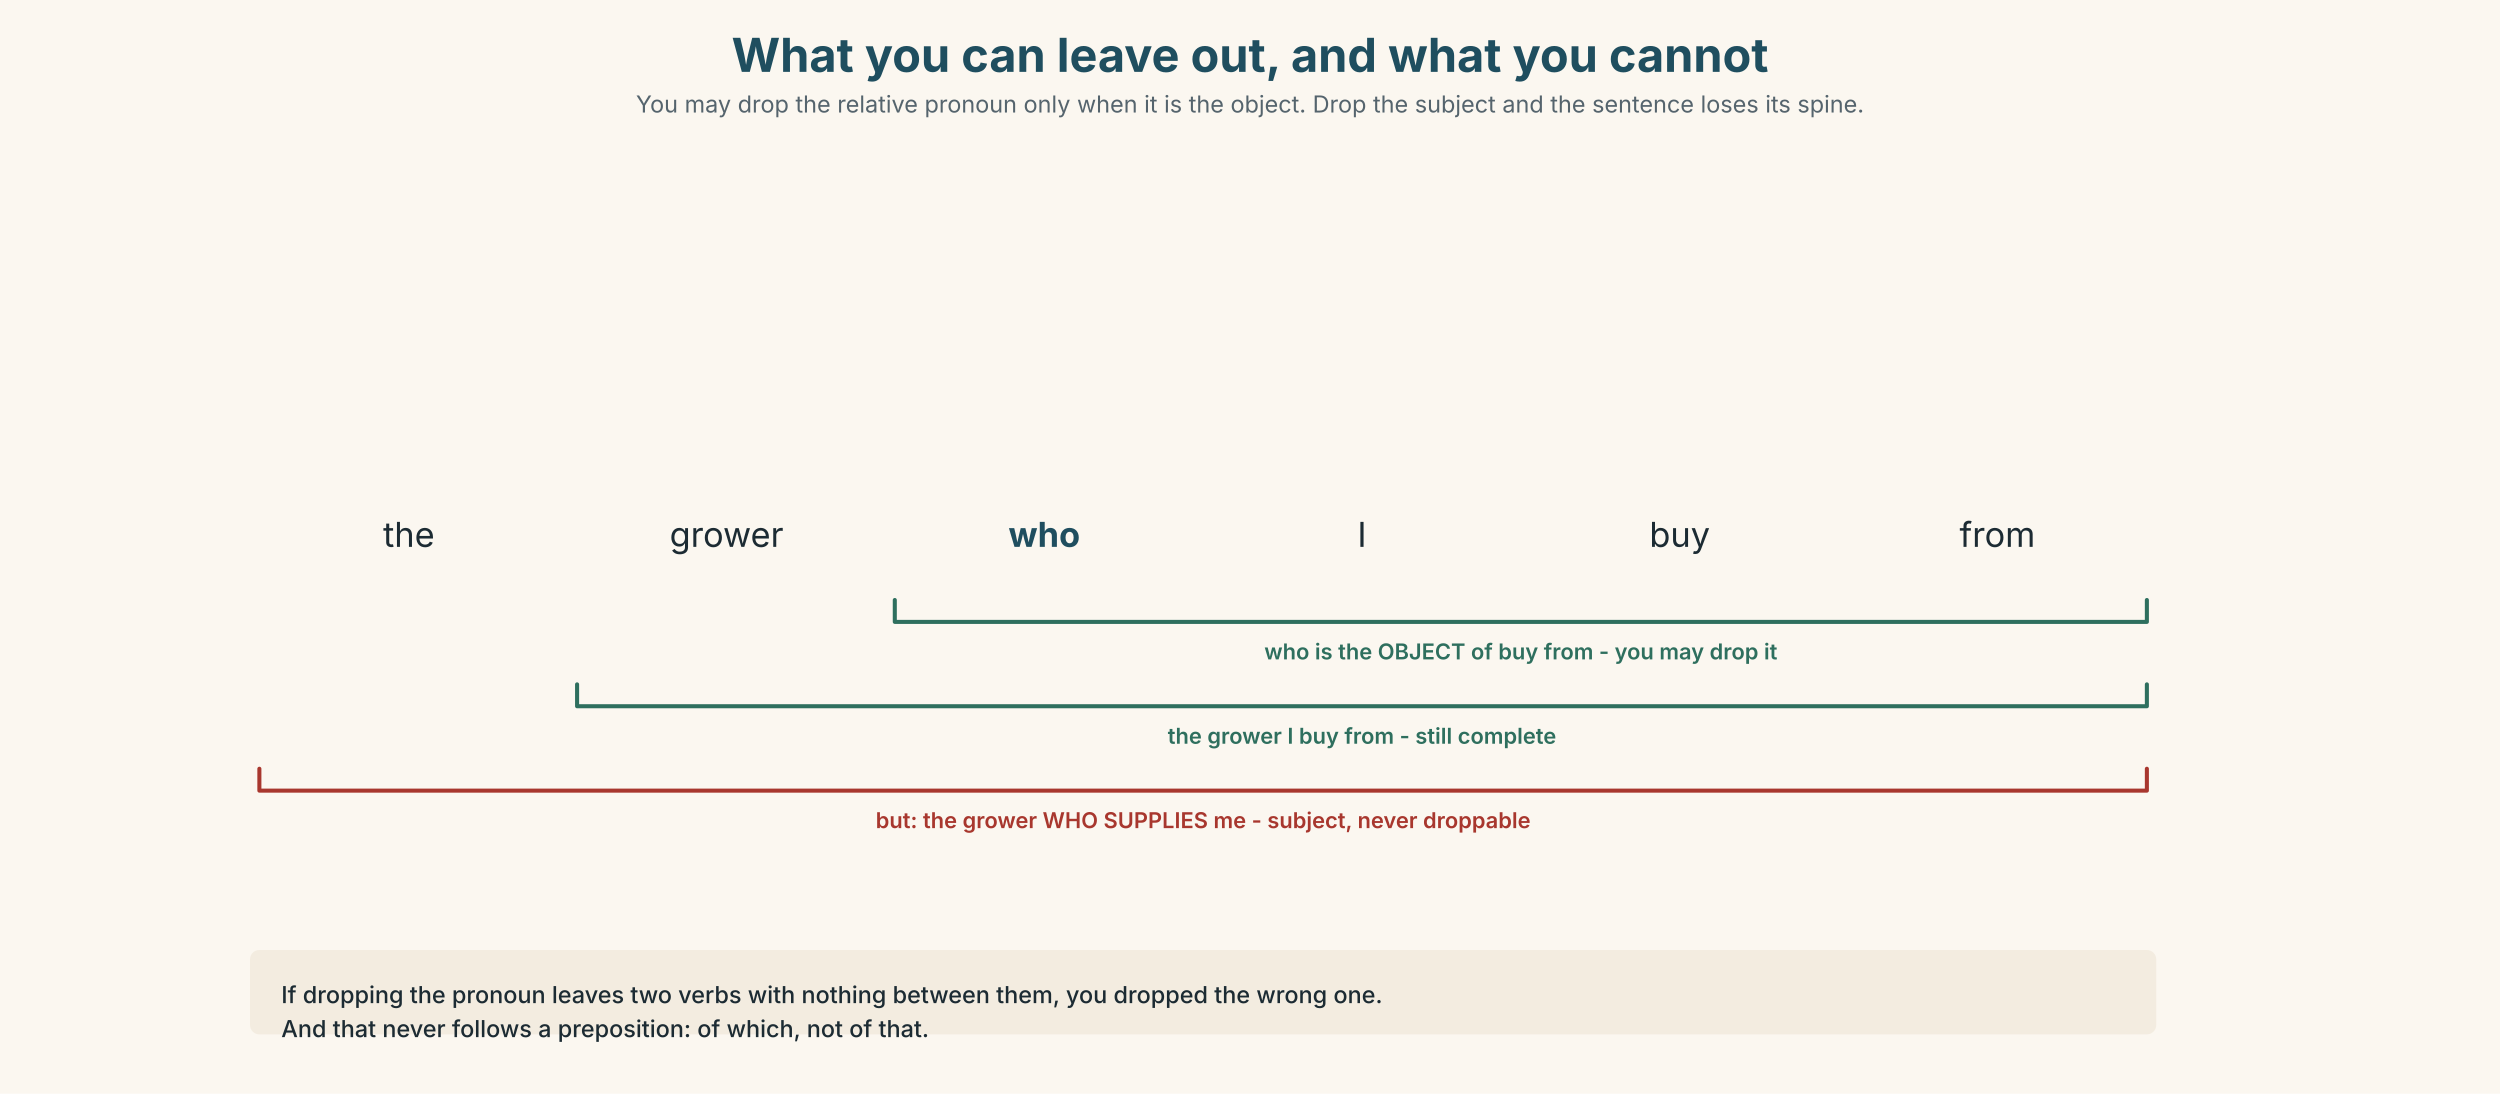
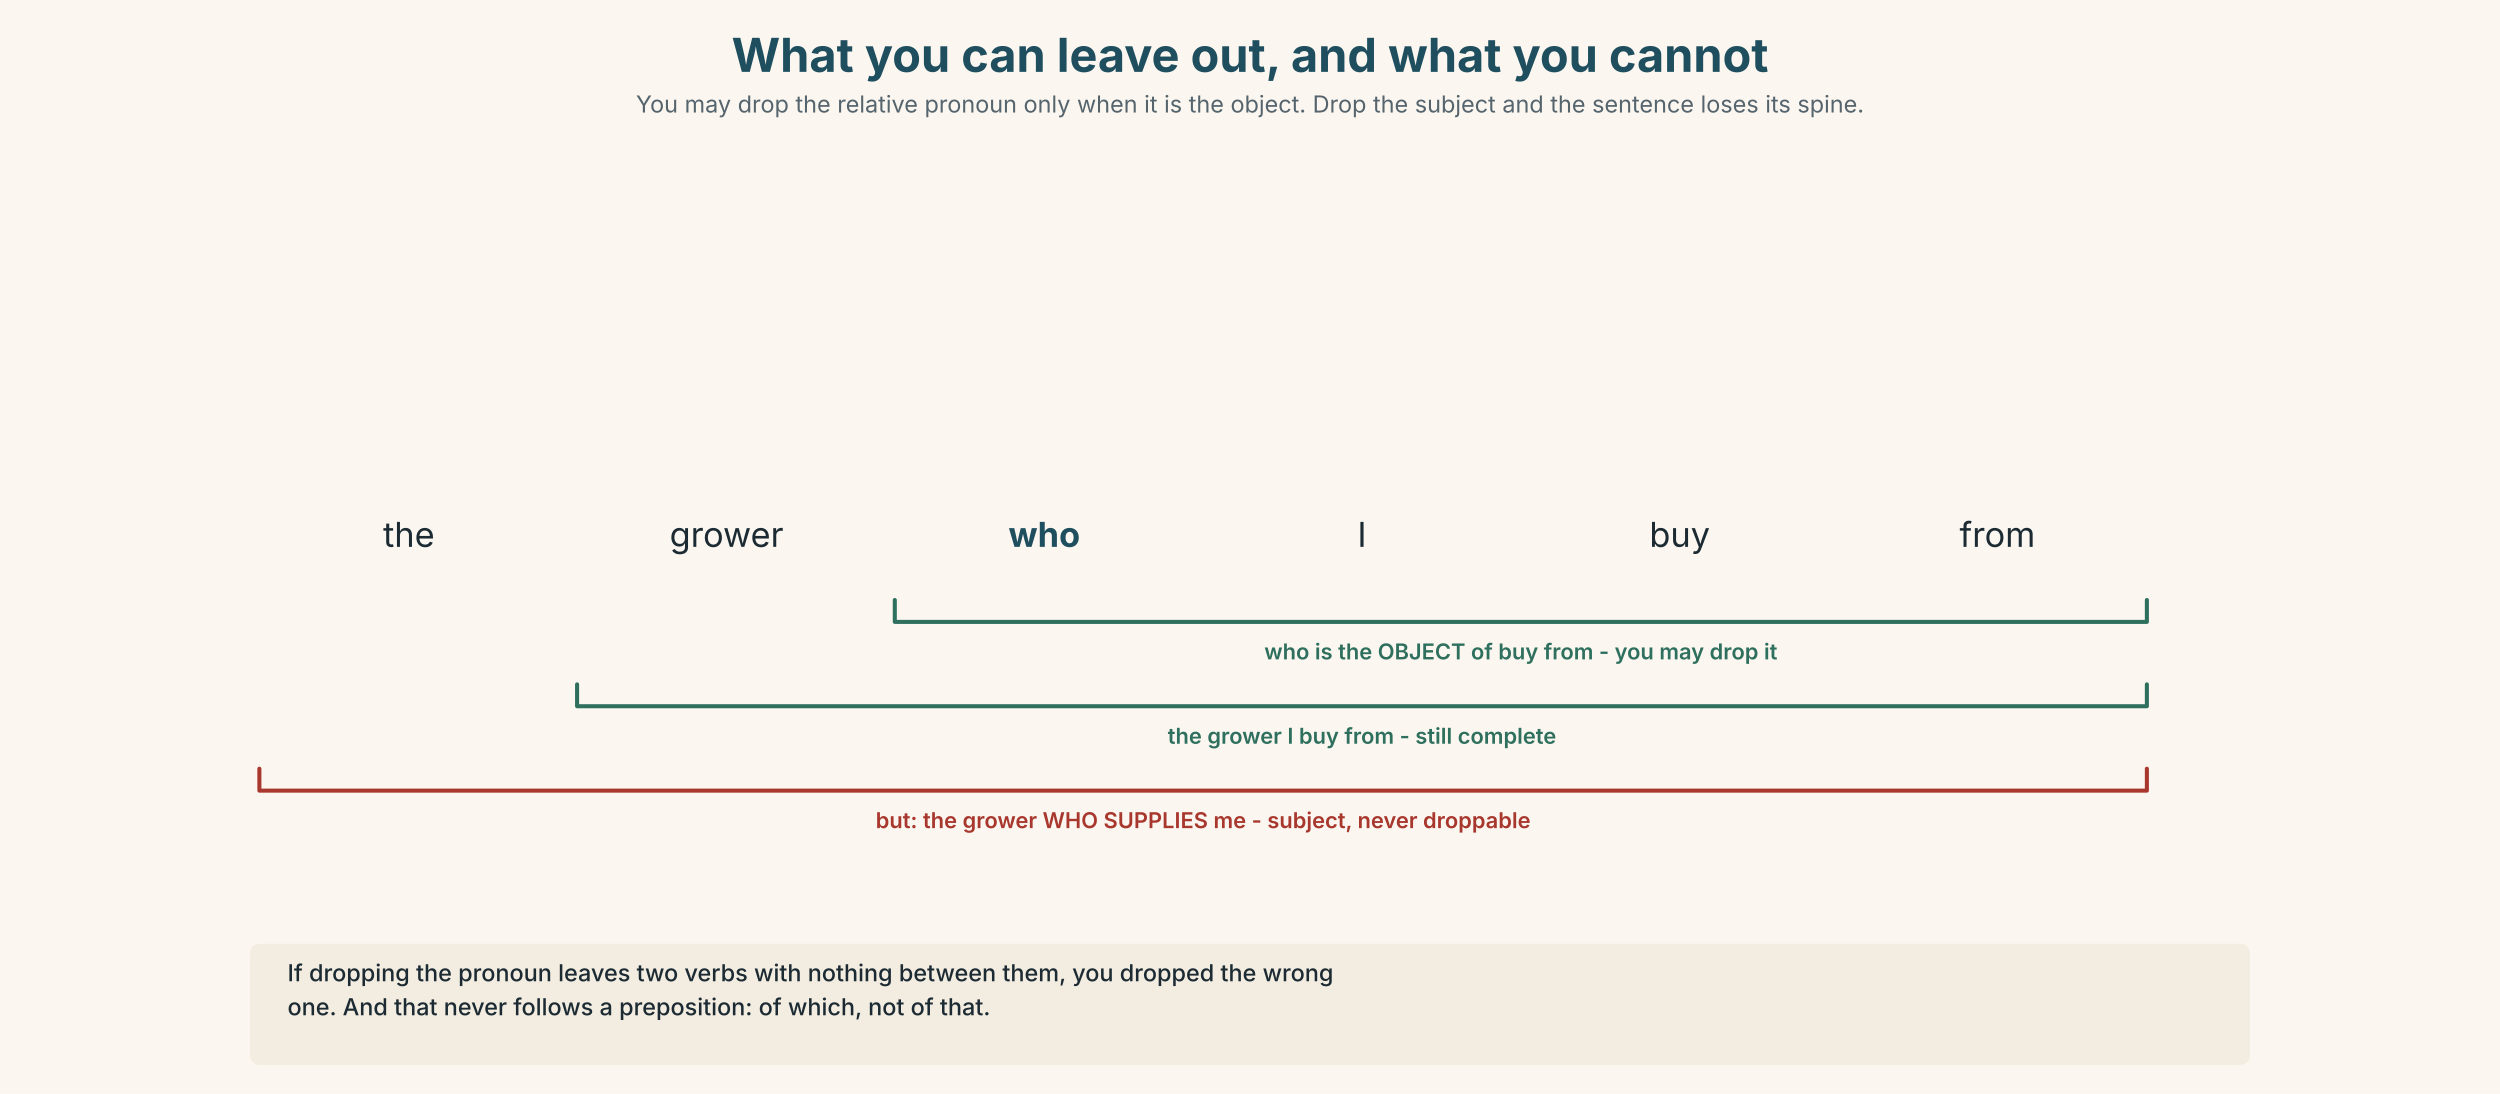
<svg xmlns="http://www.w3.org/2000/svg" width="1600" height="700" viewBox="0 0 1600 700">
  <g id="00_ground">
    <rect x="0" y="0" width="1600" height="700" rx="0" fill="#FBF7F0" />
  </g>
  <g id="10_context">

</g>
  <g id="20_subject">
    <text x="261.667" y="350.0" font-family="Inter, DejaVu Sans, sans-serif" font-size="22" fill="#1C2B33" text-anchor="middle" font-weight="400" font-style="normal">the</text>
    <text x="465" y="350.0" font-family="Inter, DejaVu Sans, sans-serif" font-size="22" fill="#1C2B33" text-anchor="middle" font-weight="400" font-style="normal">grower</text>
    <text x="668.333" y="350.0" font-family="Inter, DejaVu Sans, sans-serif" font-size="22" fill="#1F4E5F" text-anchor="middle" font-weight="700" font-style="normal">who</text>
    <text x="871.667" y="350.0" font-family="Inter, DejaVu Sans, sans-serif" font-size="22" fill="#1C2B33" text-anchor="middle" font-weight="400" font-style="normal">I</text>
    <text x="1075.0" y="350.0" font-family="Inter, DejaVu Sans, sans-serif" font-size="22" fill="#1C2B33" text-anchor="middle" font-weight="400" font-style="normal">buy</text>
    <text x="1278.333" y="350.0" font-family="Inter, DejaVu Sans, sans-serif" font-size="22" fill="#1C2B33" text-anchor="middle" font-weight="400" font-style="normal">from</text>
    <path d="M 572.667 384.0 L 572.667 398.0 L 1374.0 398.0 L 1374.0 384.0" fill="none" stroke="#2E6F5E" stroke-width="2.6" stroke-linecap="round" stroke-linejoin="round" />
    <path d="M 369.333 438.0 L 369.333 452.0 L 1374.0 452.0 L 1374.0 438.0" fill="none" stroke="#2E6F5E" stroke-width="2.6" stroke-linecap="round" stroke-linejoin="round" />
    <path d="M 166.0 492.0 L 166.0 506.0 L 1374.0 506.0 L 1374.0 492.0" fill="none" stroke="#A8372E" stroke-width="2.6" stroke-linecap="round" stroke-linejoin="round" />
  </g>
  <g id="40_callouts">
    <text x="800.0" y="46" font-family="Inter, DejaVu Sans, sans-serif" font-size="30" fill="#1F4E5F" text-anchor="middle" font-weight="700" font-style="normal">What you can leave out, and what you cannot</text>
    <text x="800.0" y="72" font-family="Inter, DejaVu Sans, sans-serif" font-size="15" fill="#55646D" text-anchor="middle" font-weight="400" font-style="normal">You may drop the relative pronoun only when it is the object. Drop the subject and the sentence loses its spine.</text>
    <text x="973.333" y="422.0" font-family="Inter, DejaVu Sans, sans-serif" font-size="14" fill="#2E6F5E" text-anchor="middle" font-weight="600" font-style="normal">who is the OBJECT of buy from - you may drop it</text>
    <text x="871.667" y="476.0" font-family="Inter, DejaVu Sans, sans-serif" font-size="14" fill="#2E6F5E" text-anchor="middle" font-weight="600" font-style="normal">the grower I buy from - still complete</text>
    <text x="770.0" y="530.0" font-family="Inter, DejaVu Sans, sans-serif" font-size="14" fill="#A8372E" text-anchor="middle" font-weight="600" font-style="normal">but: the grower WHO SUPPLIES me - subject, never droppable</text>
-     <rect x="160" y="608" width="1220" height="54" rx="6" fill="#F3ECE0" />
-     <text x="180" y="642.0" font-family="Inter, DejaVu Sans, sans-serif" font-size="15" fill="#1C2B33" text-anchor="start" font-weight="500" font-style="normal">If dropping the pronoun leaves two verbs with nothing between them, you dropped the wrong one.</text>
-     <text x="180" y="663.75" font-family="Inter, DejaVu Sans, sans-serif" font-size="15" fill="#1C2B33" text-anchor="start" font-weight="500" font-style="normal">And that never follows a preposition: of which, not of that.</text>
+     <rect x="160" y="604" width="1280" height="77.5" rx="6" fill="#F3ECE0" />
+     <text x="184" y="628.0" font-family="Inter, DejaVu Sans, sans-serif" font-size="15" fill="#1C2B33" text-anchor="start" font-weight="500" font-style="normal">If dropping the pronoun leaves two verbs with nothing between them, you dropped the wrong</text>
+     <text x="184" y="649.75" font-family="Inter, DejaVu Sans, sans-serif" font-size="15" fill="#1C2B33" text-anchor="start" font-weight="500" font-style="normal">one. And that never follows a preposition: of which, not of that.</text>
  </g>
</svg>
